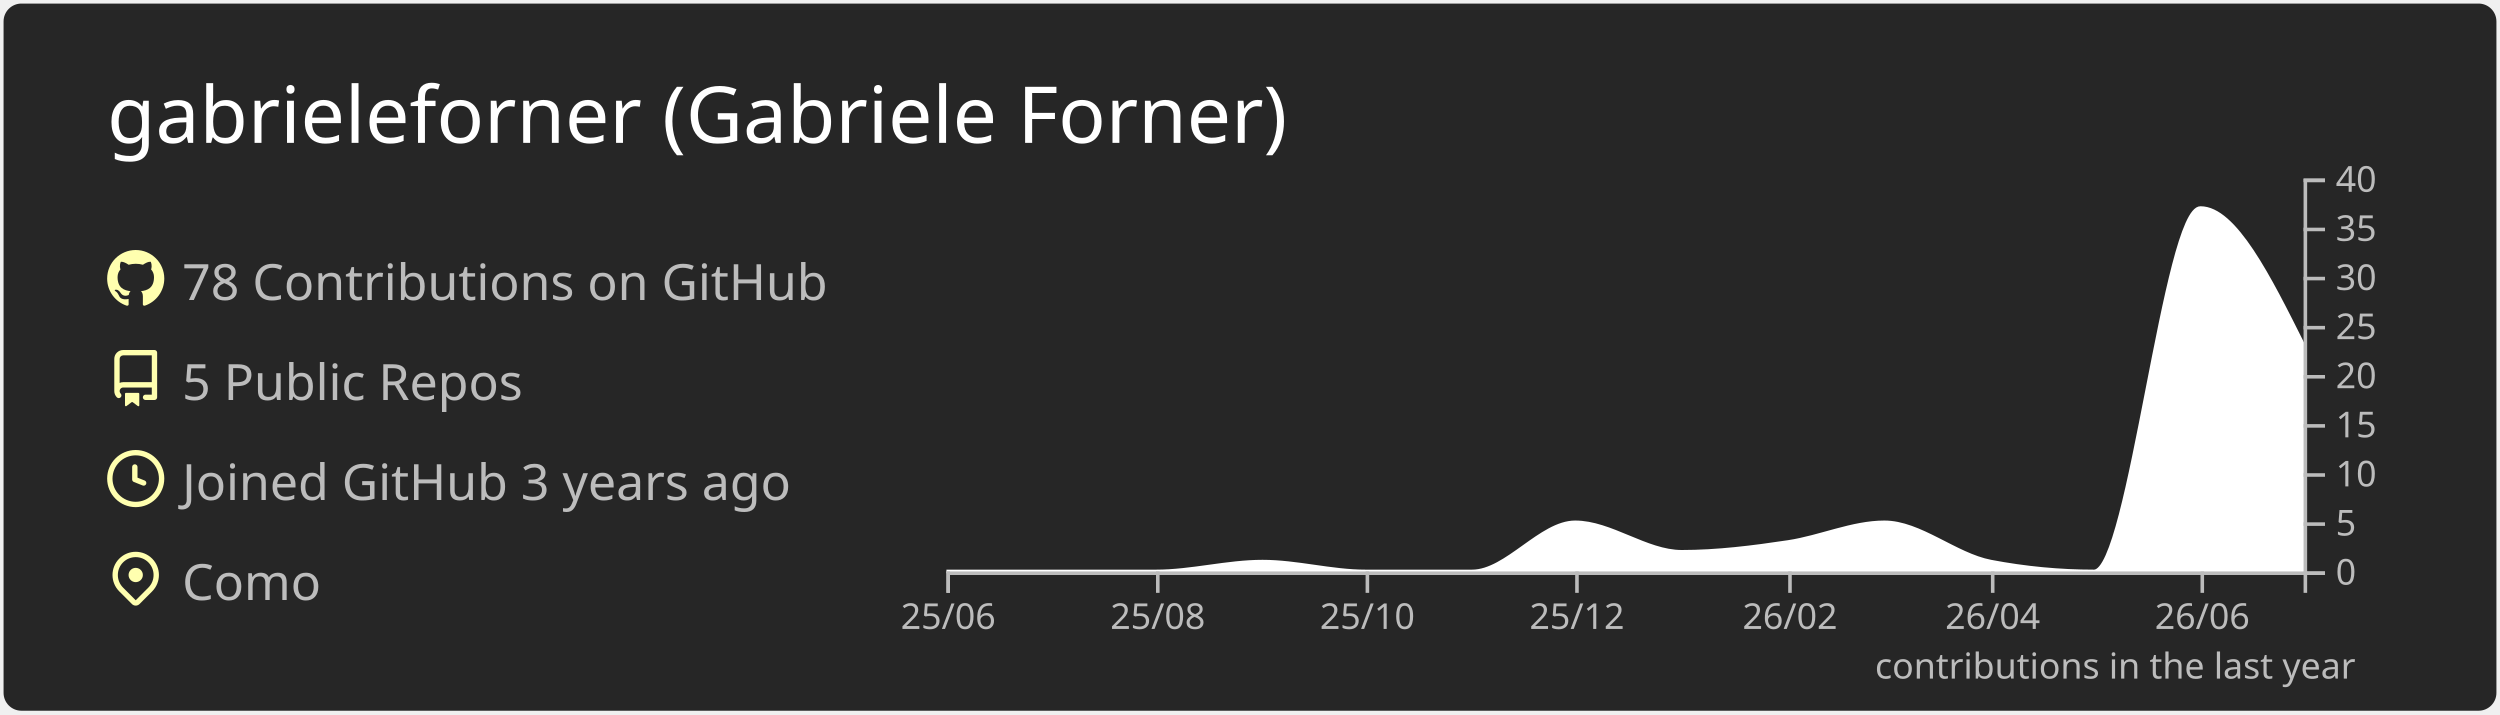
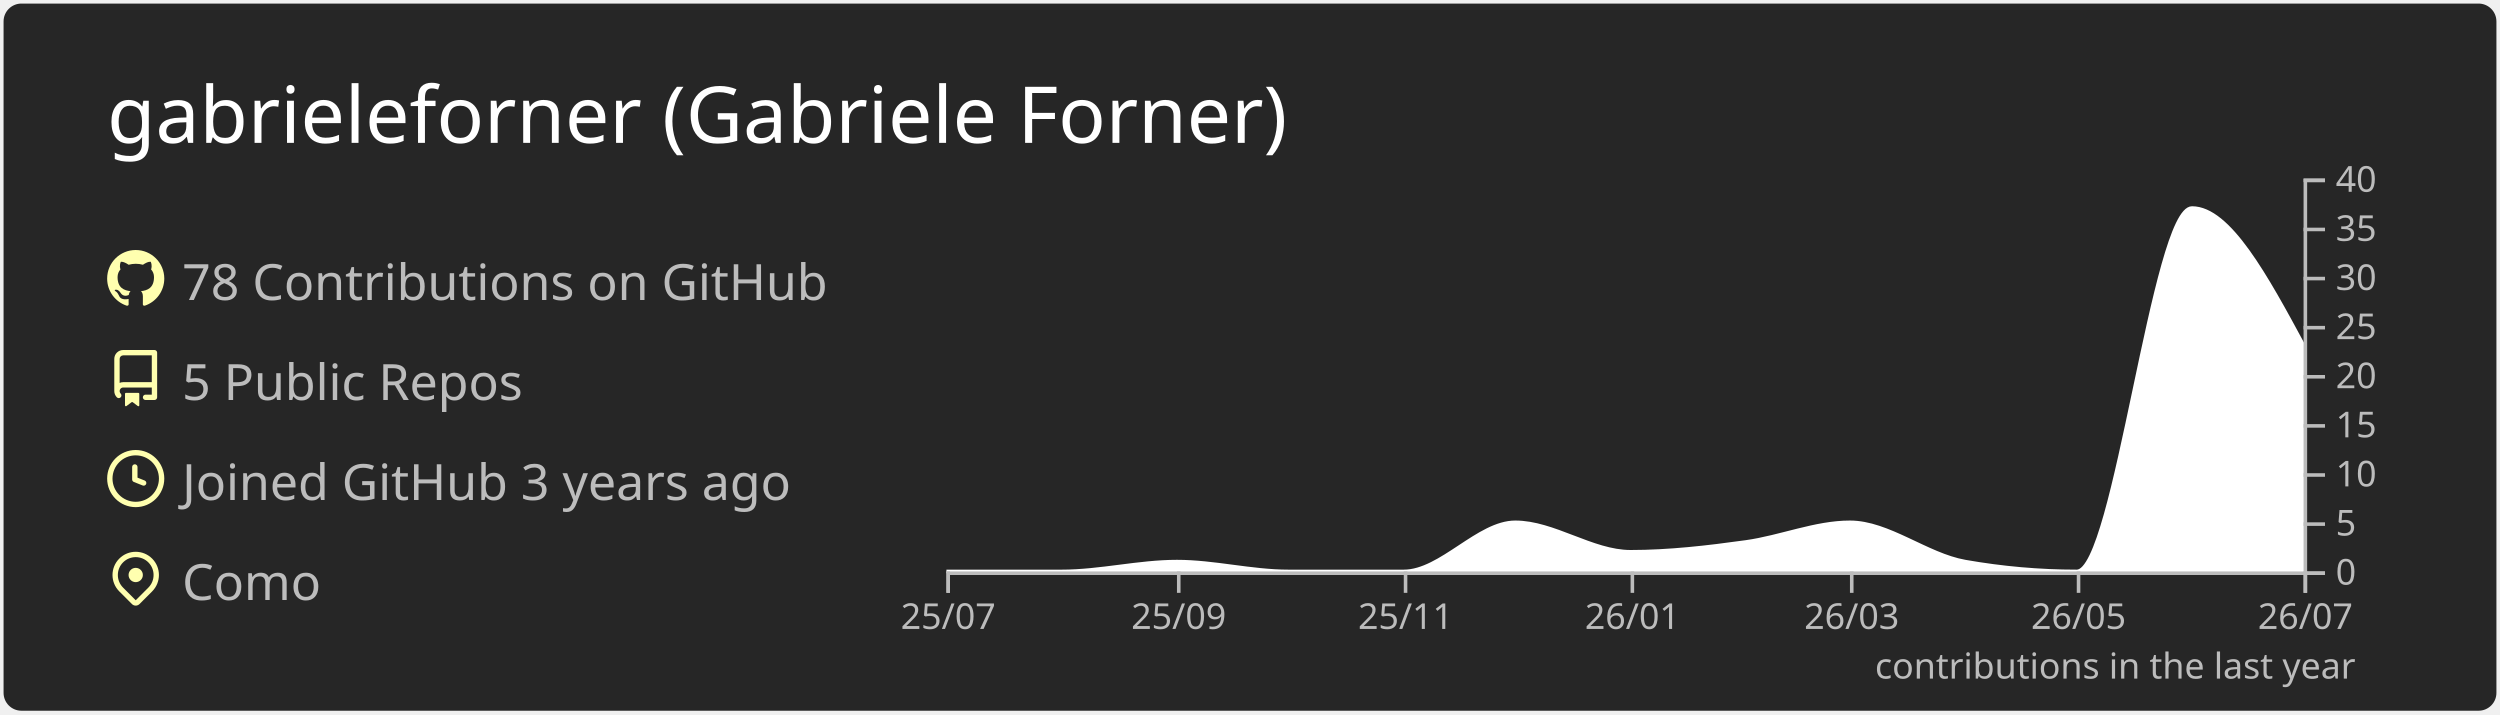
<svg xmlns="http://www.w3.org/2000/svg" width="700" height="200" viewBox="0 0 700 200">
  <style>* {
          font-family: 'Segoe UI', Ubuntu, "Helvetica Neue", Sans-Serif
        }</style>
  <rect x="1" y="1" rx="5" ry="5" height="99%" width="99.714%" stroke="#000000" stroke-width="1" fill="#262626" stroke-opacity="0" />
  <text x="30" y="40" style="font-size: 22px; fill: #ffffff;">gabrieleforner (Gabriele Forner)</text>
  <g transform="translate(0,40)">
    <g transform="translate(30,30)">
      <g transform="translate(0,0)" width="14" height="14" fill="#ffffaf">
        <path fill-rule="evenodd" d="M8 0C3.58 0 0 3.58 0 8c0 3.54 2.29 6.53 5.47 7.59.4.07.55-.17.55-.38 0-.19-.01-.82-.01-1.49-2.01.37-2.53-.49-2.69-.94-.09-.23-.48-.94-.82-1.13-.28-.15-.68-.52-.01-.53.63-.01 1.08.58 1.23.82.72 1.21 1.87.87 2.33.66.07-.52.28-.87.51-1.07-1.78-.2-3.64-.89-3.64-3.95 0-.87.31-1.59.82-2.15-.08-.2-.36-1.02.08-2.12 0 0 .67-.21 2.2.82.64-.18 1.32-.27 2-.27.68 0 1.36.09 2 .27 1.53-1.04 2.2-.82 2.2-.82.44 1.1.16 1.92.08 2.12.51.56.82 1.27.82 2.15 0 3.07-1.87 3.75-3.65 3.95.29.25.54.73.54 1.48 0 1.07-.01 1.93-.01 2.2 0 .21.15.46.55.38A8.013 8.013 0 0016 8c0-4.42-3.58-8-8-8z" />
      </g>
      <g transform="translate(0,28)" width="14" height="14" fill="#ffffaf">
        <path fill-rule="evenodd" d="M2 2.5A2.5 2.5 0 014.5 0h8.75a.75.75 0 01.75.75v12.5a.75.75 0 01-.75.75h-2.5a.75.75 0 110-1.5h1.75v-2h-8a1 1 0 00-.714 1.7.75.75 0 01-1.072 1.05A2.495 2.495 0 012 11.5v-9zm10.5-1V9h-8c-.356 0-.694.074-1 .208V2.5a1 1 0 011-1h8zM5 12.25v3.25a.25.25 0 00.4.2l1.45-1.087a.25.25 0 01.3 0L8.6 15.7a.25.25 0 00.4-.2v-3.25a.25.25 0 00-.25-.25h-3.5a.25.25 0 00-.25.25z" />
      </g>
      <g transform="translate(0,56)" width="14" height="14" fill="#ffffaf">
        <path fill-rule="evenodd" d="M1.5 8a6.5 6.5 0 1113 0 6.5 6.5 0 01-13 0zM8 0a8 8 0 100 16A8 8 0 008 0zm.5 4.75a.75.75 0 00-1.5 0v3.5a.75.75 0 00.471.696l2.5 1a.75.75 0 00.557-1.392L8.5 7.742V4.75z" />
      </g>
      <g transform="translate(0,84)" width="14" height="14" fill="#ffffaf">
        <path fill-rule="evenodd" d="M11.536 3.464a5 5 0 010 7.072L8 14.07l-3.536-3.535a5 5 0 117.072-7.072v.001zm1.06 8.132a6.5 6.5 0 10-9.192 0l3.535 3.536a1.5 1.5 0 002.122 0l3.535-3.536zM8 9a2 2 0 100-4 2 2 0 000 4z" />
      </g>
      <text x="21" y="14" style="fill: #bcbcbc; font-size: 14px;">78 Contributions on GitHub</text>
      <text x="21" y="42" style="fill: #bcbcbc; font-size: 14px;">5 Public Repos</text>
      <text x="21" y="70" style="fill: #bcbcbc; font-size: 14px;">Joined GitHub 3 years ago</text>
      <text x="21" y="98" style="fill: #bcbcbc; font-size: 14px;">Como</text>
    </g>
    <g color="#ffffff" transform="translate(295,10)">
-       <path transform="translate(-30,0)" stroke="#ffffff" fill="#ffffff" opacity="1" d="M0,110C9.62,110,19.241,110,28.861,110C38.802,110,48.743,110,58.684,110C68.624,110,78.565,107.25,88.506,107.25C98.127,107.25,107.747,110,117.367,110C127.308,110,137.249,110,147.19,110C156.81,110,166.43,96.25,176.051,96.25C185.992,96.25,195.932,104.5,205.873,104.5C215.814,104.5,225.755,103.252,235.696,101.75C244.675,100.394,253.654,96.25,262.633,96.25C272.574,96.25,282.515,105.356,292.456,107.25C302.076,109.083,311.696,110,321.316,110C331.257,110,341.198,8.25,351.139,8.25C360.759,8.25,370.38,27.5,380,46.75L380,110C370.38,110,360.759,110,351.139,110C341.198,110,331.257,110,321.316,110C311.696,110,302.076,110,292.456,110C282.515,110,272.574,110,262.633,110C253.654,110,244.675,110,235.696,110C225.755,110,215.814,110,205.873,110C195.932,110,185.992,110,176.051,110C166.43,110,156.81,110,147.19,110C137.249,110,127.308,110,117.367,110C107.747,110,98.127,110,88.506,110C78.565,110,68.624,110,58.684,110C48.743,110,38.802,110,28.861,110C19.241,110,9.62,110,0,110Z" />
+       <path transform="translate(-30,0)" stroke="#ffffff" fill="#ffffff" opacity="1" d="M0,110C10.758,110,21.516,110,32.274,110C43.032,110,53.79,107.25,64.548,107.25C74.959,107.25,85.37,110,95.781,110C106.539,110,117.297,110,128.055,110C138.466,110,148.877,96.25,159.288,96.25C170.046,96.25,180.804,104.5,191.562,104.5C202.32,104.5,213.078,103.252,223.836,101.75C233.553,100.394,243.269,96.25,252.986,96.25C263.744,96.25,274.502,105.356,285.26,107.25C295.671,109.083,306.082,110,316.493,110C327.251,110,338.009,8.25,348.767,8.25C359.178,8.25,369.589,27.5,380,46.75L380,110C369.589,110,359.178,110,348.767,110C338.009,110,327.251,110,316.493,110C306.082,110,295.671,110,285.26,110C274.502,110,263.744,110,252.986,110C243.269,110,233.553,110,223.836,110C213.078,110,202.32,110,191.562,110C180.804,110,170.046,110,159.288,110C148.877,110,138.466,110,128.055,110C117.297,110,106.539,110,95.781,110C85.37,110,74.959,110,64.548,110C53.79,110,43.032,110,32.274,110C21.516,110,10.758,110,0,110Z" />
      <g color="#bcbcbc" transform="translate(-30,110)" fill="none" font-size="10" font-family="sans-serif" text-anchor="middle">
        <path class="domain" stroke="currentColor" d="M0.5,6V0.5H380.5V6" />
        <g class="tick" opacity="1" transform="translate(0.5,0)">
          <line stroke="currentColor" y2="6" />
-           <text fill="currentColor" y="9" dy="0.71em">25/06</text>
+           <text fill="currentColor" y="9" dy="0.71em">25/07</text>
        </g>
-         <g class="tick" opacity="1" transform="translate(59.18354,0)">
+         <g class="tick" opacity="1" transform="translate(65.04795,0)">
          <line stroke="currentColor" y2="6" />
-           <text fill="currentColor" y="9" dy="0.71em">25/08</text>
+           <text fill="currentColor" y="9" dy="0.71em">25/09</text>
        </g>
-         <g class="tick" opacity="1" transform="translate(117.8671,0)">
+         <g class="tick" opacity="1" transform="translate(128.5548,0)">
          <line stroke="currentColor" y2="6" />
-           <text fill="currentColor" y="9" dy="0.71em">25/10</text>
+           <text fill="currentColor" y="9" dy="0.71em">25/11</text>
        </g>
-         <g class="tick" opacity="1" transform="translate(176.5506,0)">
+         <g class="tick" opacity="1" transform="translate(192.0616,0)">
          <line stroke="currentColor" y2="6" />
-           <text fill="currentColor" y="9" dy="0.71em">25/12</text>
+           <text fill="currentColor" y="9" dy="0.71em">26/01</text>
        </g>
-         <g class="tick" opacity="1" transform="translate(236.1962,0)">
+         <g class="tick" opacity="1" transform="translate(253.4863,0)">
          <line stroke="currentColor" y2="6" />
-           <text fill="currentColor" y="9" dy="0.71em">26/02</text>
+           <text fill="currentColor" y="9" dy="0.71em">26/03</text>
        </g>
-         <g class="tick" opacity="1" transform="translate(292.9557,0)">
+         <g class="tick" opacity="1" transform="translate(316.9932,0)">
          <line stroke="currentColor" y2="6" />
-           <text fill="currentColor" y="9" dy="0.71em">26/04</text>
+           <text fill="currentColor" y="9" dy="0.71em">26/05</text>
        </g>
-         <g class="tick" opacity="1" transform="translate(351.6392,0)">
+         <g class="tick" opacity="1" transform="translate(380.5,0)">
          <line stroke="currentColor" y2="6" />
-           <text fill="currentColor" y="9" dy="0.71em">26/06</text>
+           <text fill="currentColor" y="9" dy="0.71em">26/07</text>
        </g>
      </g>
      <g color="#bcbcbc" transform="translate(350,0)" fill="none" font-size="10" font-family="sans-serif" text-anchor="start">
        <path class="domain" stroke="currentColor" d="M6,110.5H0.5V0.5H6" />
        <g class="tick" opacity="1" transform="translate(0,110.5)">
          <line stroke="currentColor" x2="6" />
          <text fill="currentColor" x="9" dy="0.32em">0</text>
        </g>
        <g class="tick" opacity="1" transform="translate(0,96.75)">
          <line stroke="currentColor" x2="6" />
          <text fill="currentColor" x="9" dy="0.32em">5</text>
        </g>
        <g class="tick" opacity="1" transform="translate(0,83)">
          <line stroke="currentColor" x2="6" />
          <text fill="currentColor" x="9" dy="0.32em">10</text>
        </g>
        <g class="tick" opacity="1" transform="translate(0,69.25)">
          <line stroke="currentColor" x2="6" />
          <text fill="currentColor" x="9" dy="0.32em">15</text>
        </g>
        <g class="tick" opacity="1" transform="translate(0,55.5)">
          <line stroke="currentColor" x2="6" />
          <text fill="currentColor" x="9" dy="0.32em">20</text>
        </g>
        <g class="tick" opacity="1" transform="translate(0,41.75)">
          <line stroke="currentColor" x2="6" />
          <text fill="currentColor" x="9" dy="0.32em">25</text>
        </g>
        <g class="tick" opacity="1" transform="translate(0,28)">
          <line stroke="currentColor" x2="6" />
          <text fill="currentColor" x="9" dy="0.32em">30</text>
        </g>
        <g class="tick" opacity="1" transform="translate(0,14.25)">
          <line stroke="currentColor" x2="6" />
          <text fill="currentColor" x="9" dy="0.32em">35</text>
        </g>
        <g class="tick" opacity="1" transform="translate(0,0.5)">
          <line stroke="currentColor" x2="6" />
          <text fill="currentColor" x="9" dy="0.32em">40</text>
        </g>
      </g>
      <g>
        <text y="140" x="230" style="fill: #bcbcbc; font-size: 10px;">contributions in the last year</text>
      </g>
    </g>
  </g>
</svg>
